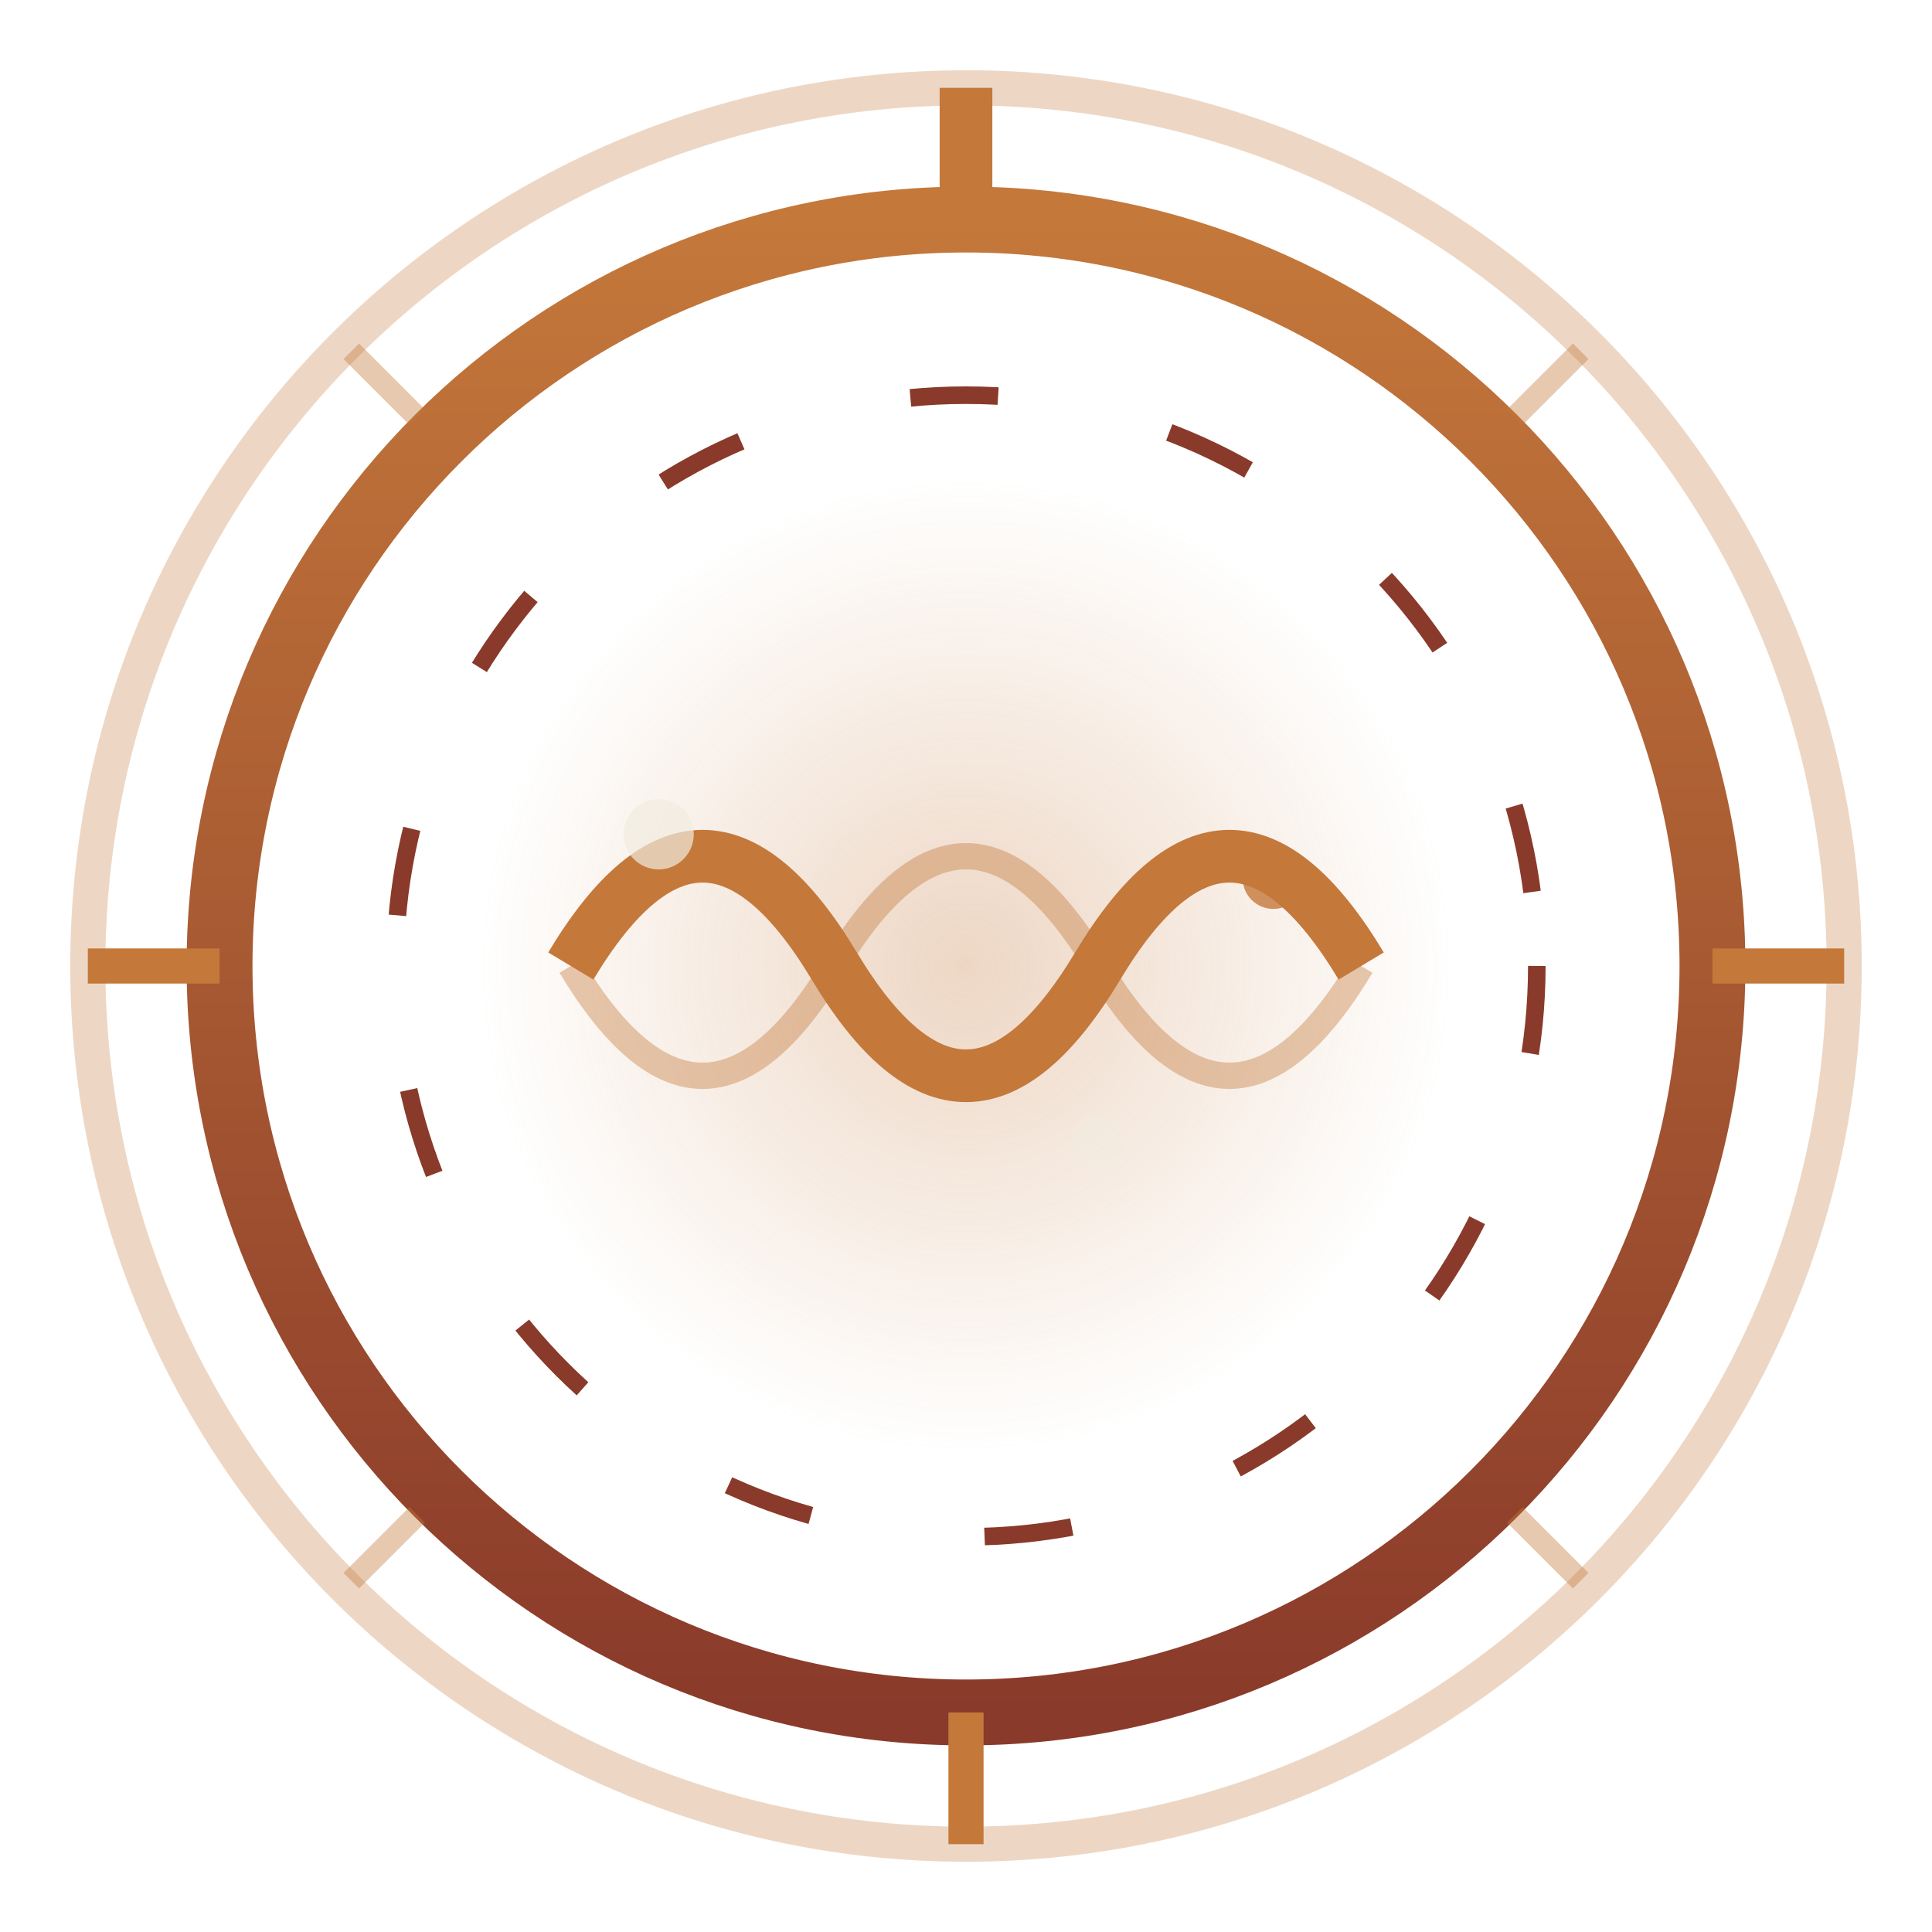
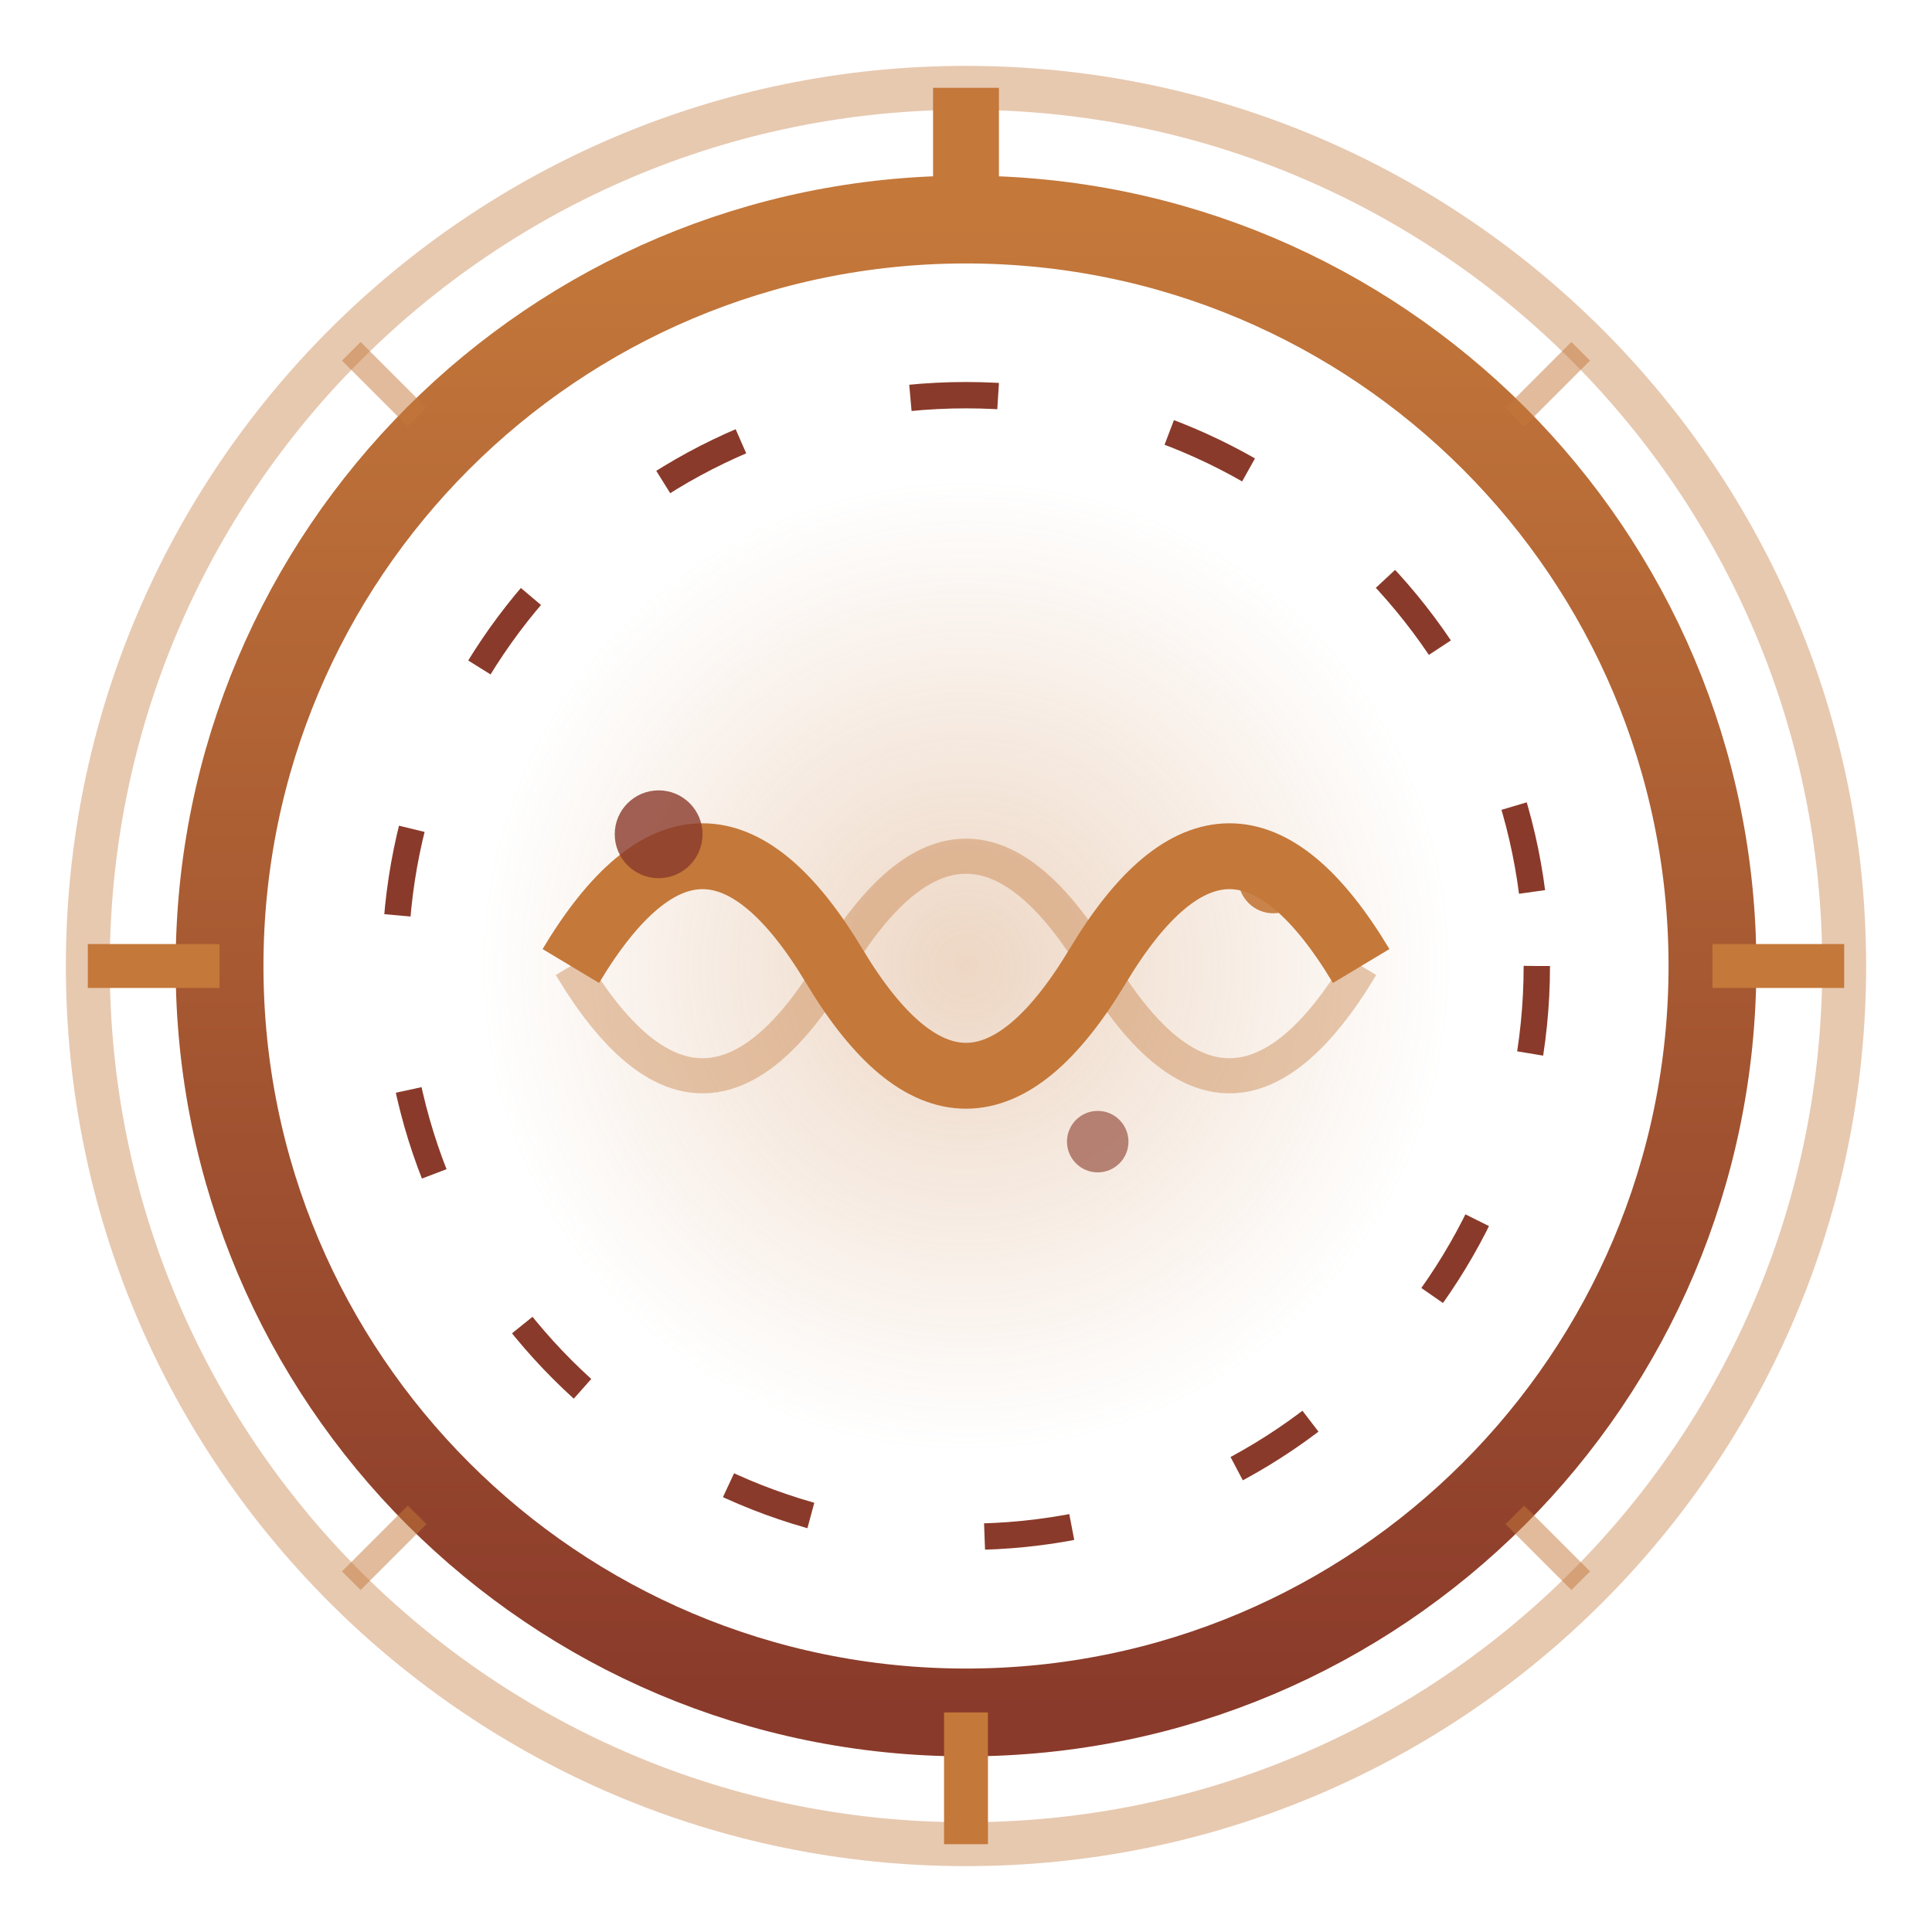
<svg xmlns="http://www.w3.org/2000/svg" viewBox="0 0 44 44">
  <defs>
    <linearGradient id="pg" x1="0" y1="0" x2="0" y2="1">
      <stop offset="0%" stop-color="#c4783a" />
      <stop offset="100%" stop-color="#8A3A2A" />
    </linearGradient>
    <radialGradient id="ig" cx="50%" cy="50%" r="50%">
      <stop offset="0%" stop-color="#c4783a" stop-opacity="0.3" />
      <stop offset="100%" stop-color="#c4783a" stop-opacity="0" />
    </radialGradient>
  </defs>
  <g transform="translate(22, 22)">
-     <circle cx="0" cy="0" r="20" fill="none" stroke="#c4783a" stroke-width="0.8" opacity="0.3" />
-     <circle cx="0" cy="0" r="17" fill="none" stroke="url(#pg)" stroke-width="1.5" />
-     <circle cx="0" cy="0" r="13" fill="none" stroke="#8A3A2A" stroke-width="0.4" stroke-dasharray="2,4" />
+     <circle cx="0" cy="0" r="20" fill="none" stroke="#c4783a" stroke-width="1" opacity="0.4" />
+     <circle cx="0" cy="0" r="17" fill="none" stroke="url(#pg)" stroke-width="2" />
+     <circle cx="0" cy="0" r="13" fill="none" stroke="#8A3A2A" stroke-width="0.6" stroke-dasharray="2,4" />
    <circle cx="0" cy="0" r="11" fill="url(#ig)" />
-     <path d="M-9,0 Q-6,-5 -3,0 Q0,5 3,0 Q6,-5 9,0" fill="none" stroke="#c4783a" stroke-width="1.2" />
-     <path d="M-9,0 Q-6,5 -3,0 Q0,-5 3,0 Q6,5 9,0" fill="none" stroke="#c4783a" stroke-width="0.6" opacity="0.4" />
-     <circle cx="-7" cy="-3" r="0.8" fill="#F1ECE0" opacity="0.7" />
-     <circle cx="3" cy="4" r="0.6" fill="#F1ECE0" opacity="0.5" />
-     <circle cx="7" cy="-2" r="0.7" fill="#c4783a" opacity="0.8" />
-     <line x1="0" y1="-20" x2="0" y2="-17" stroke="#c4783a" stroke-width="1.2" />
-     <line x1="20" y1="0" x2="17" y2="0" stroke="#c4783a" stroke-width="0.8" />
-     <line x1="0" y1="20" x2="0" y2="17" stroke="#c4783a" stroke-width="0.8" />
-     <line x1="-20" y1="0" x2="-17" y2="0" stroke="#c4783a" stroke-width="0.8" />
-     <line x1="14" y1="-14" x2="12.5" y2="-12.5" stroke="#c4783a" stroke-width="0.5" opacity="0.4" />
-     <line x1="14" y1="14" x2="12.5" y2="12.5" stroke="#c4783a" stroke-width="0.5" opacity="0.4" />
-     <line x1="-14" y1="-14" x2="-12.5" y2="-12.5" stroke="#c4783a" stroke-width="0.5" opacity="0.4" />
-     <line x1="-14" y1="14" x2="-12.5" y2="12.5" stroke="#c4783a" stroke-width="0.5" opacity="0.4" />
+     <path d="M-9,0 Q-6,-5 -3,0 Q0,5 3,0 Q6,-5 9,0" fill="none" stroke="#c4783a" stroke-width="1.5" />
+     <path d="M-9,0 Q-6,5 -3,0 Q0,-5 3,0 Q6,5 9,0" fill="none" stroke="#c4783a" stroke-width="0.8" opacity="0.4" />
+     <circle cx="-7" cy="-3" r="1" fill="#8A3A2A" opacity="0.8" />
+     <circle cx="3" cy="4" r="0.7" fill="#8A3A2A" opacity="0.6" />
+     <circle cx="7" cy="-2" r="0.8" fill="#c4783a" opacity="0.9" />
+     <line x1="0" y1="-20" x2="0" y2="-17" stroke="#c4783a" stroke-width="1.5" />
+     <line x1="20" y1="0" x2="17" y2="0" stroke="#c4783a" stroke-width="1" />
+     <line x1="0" y1="20" x2="0" y2="17" stroke="#c4783a" stroke-width="1" />
+     <line x1="-20" y1="0" x2="-17" y2="0" stroke="#c4783a" stroke-width="1" />
+     <line x1="14" y1="-14" x2="12.5" y2="-12.5" stroke="#c4783a" stroke-width="0.6" opacity="0.5" />
+     <line x1="14" y1="14" x2="12.5" y2="12.5" stroke="#c4783a" stroke-width="0.6" opacity="0.5" />
+     <line x1="-14" y1="-14" x2="-12.5" y2="-12.5" stroke="#c4783a" stroke-width="0.6" opacity="0.5" />
+     <line x1="-14" y1="14" x2="-12.5" y2="12.5" stroke="#c4783a" stroke-width="0.6" opacity="0.5" />
  </g>
</svg>
